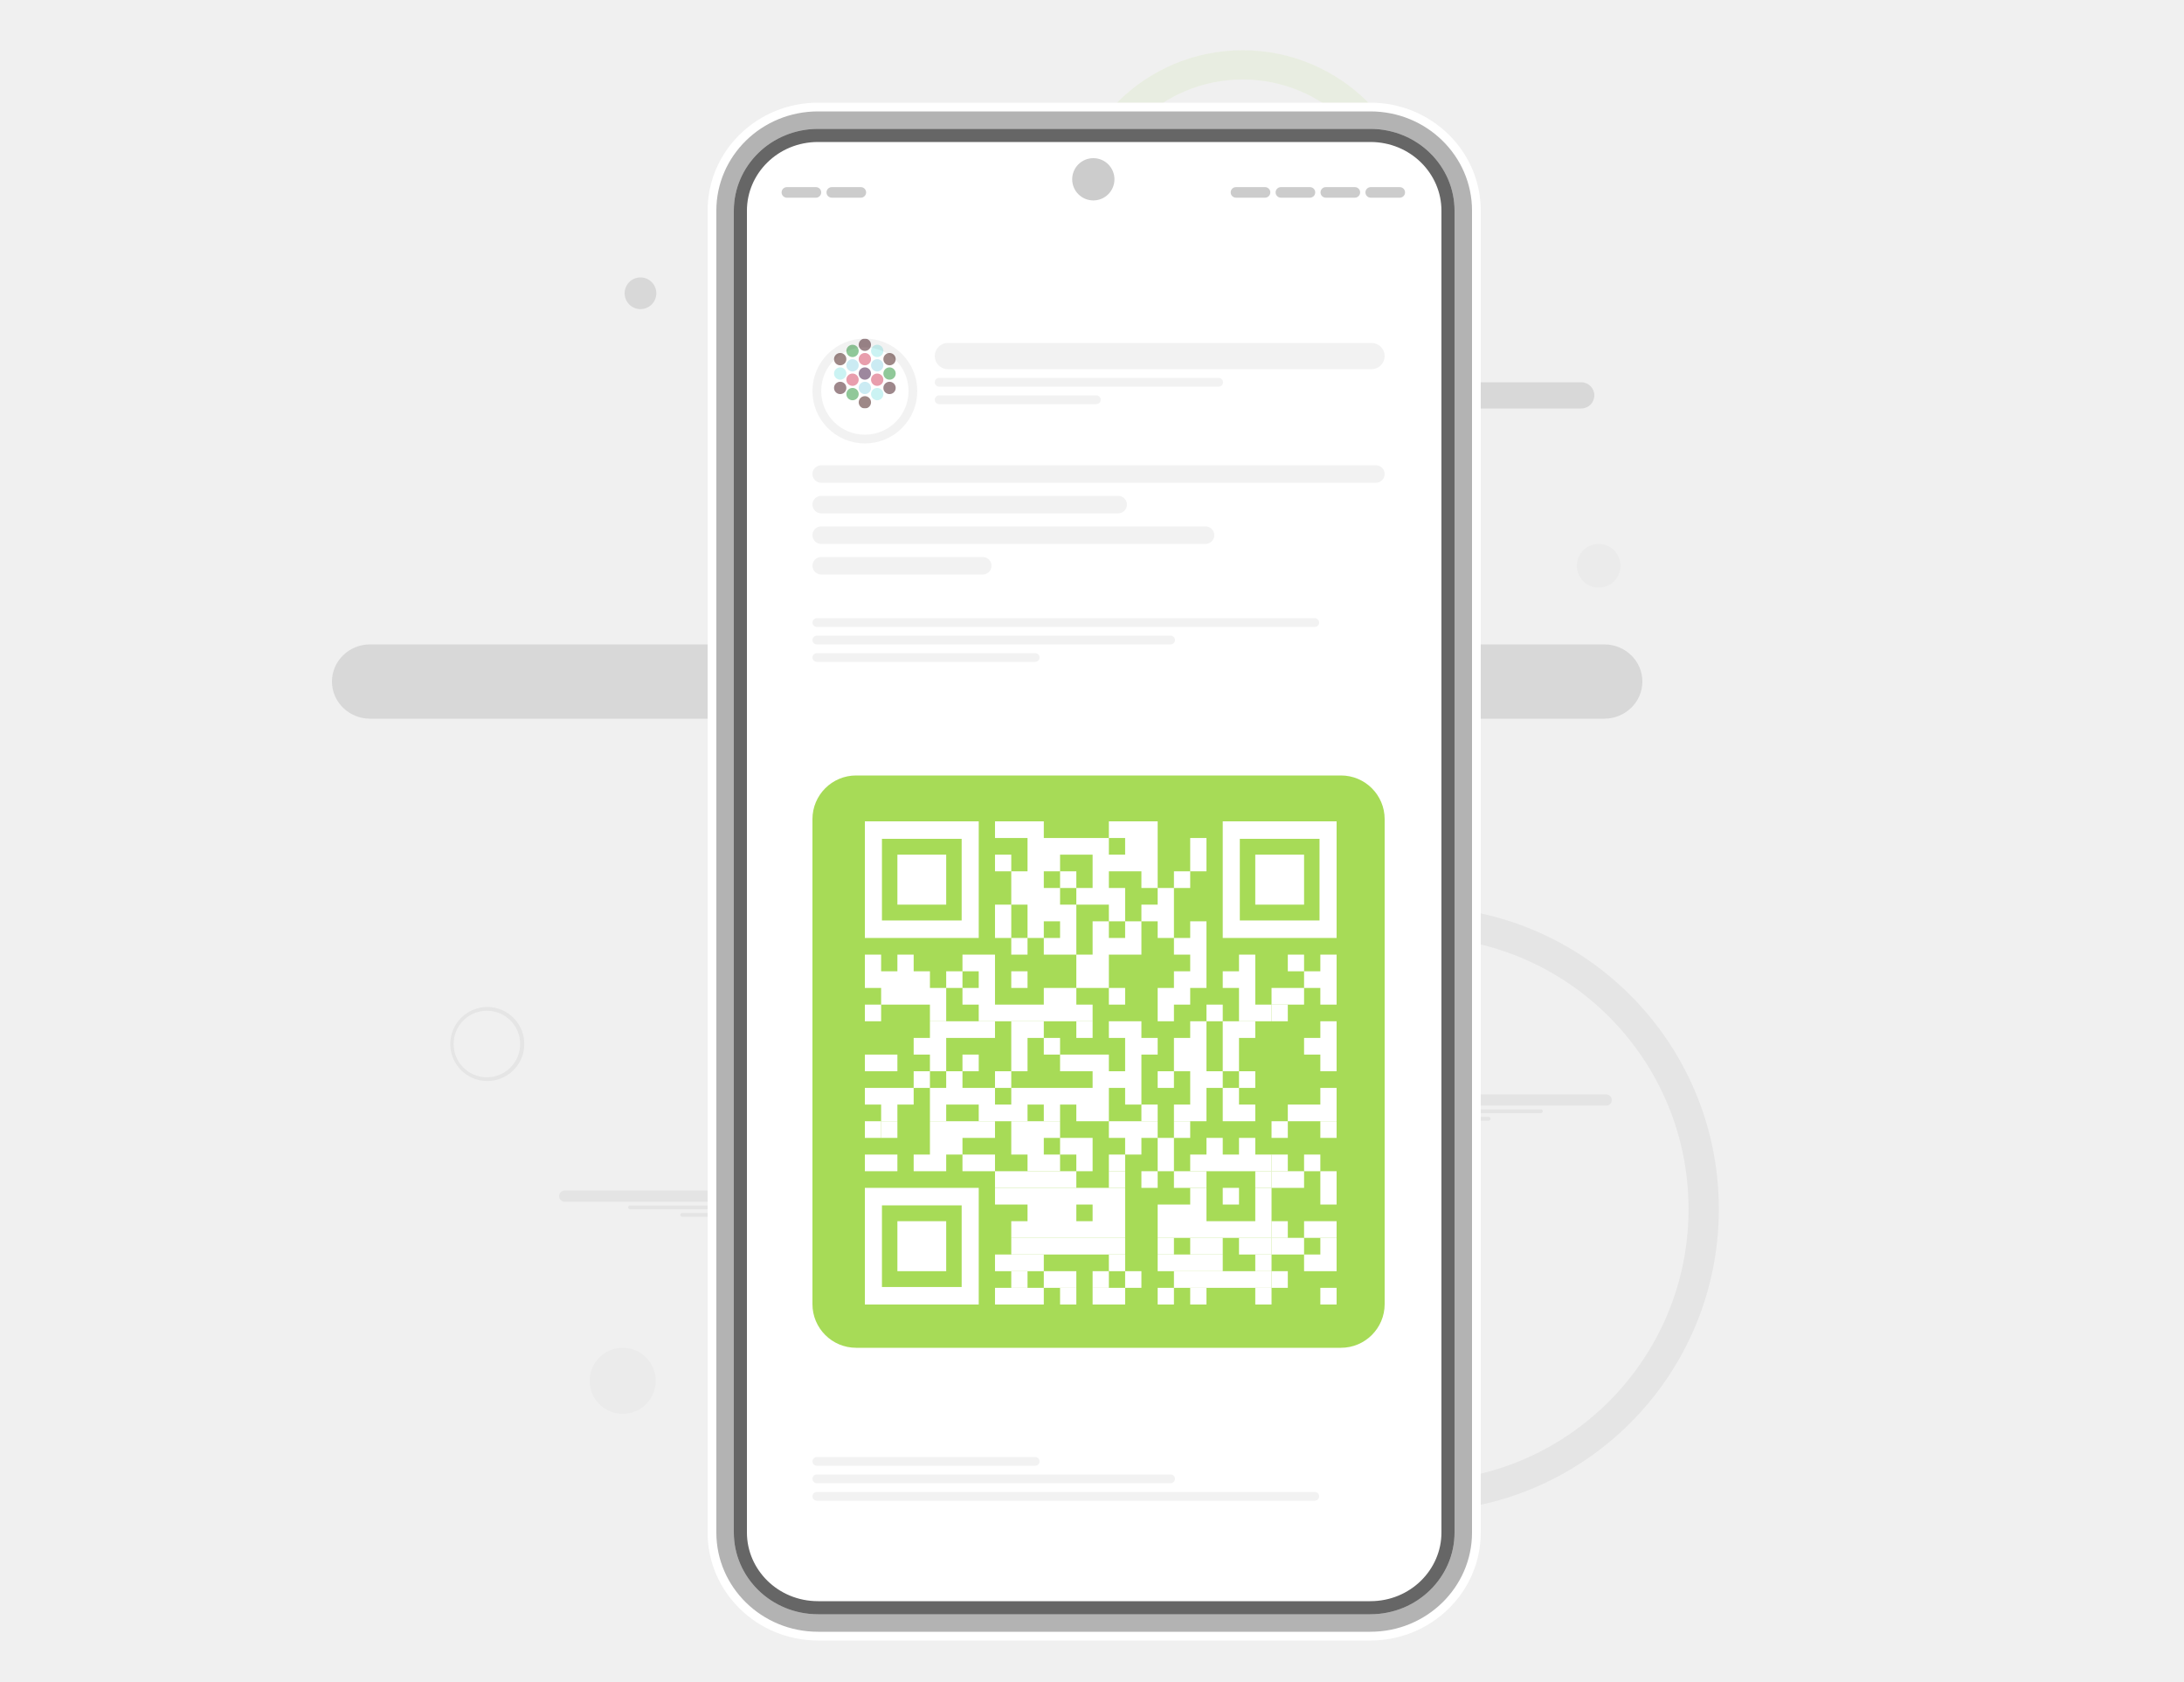
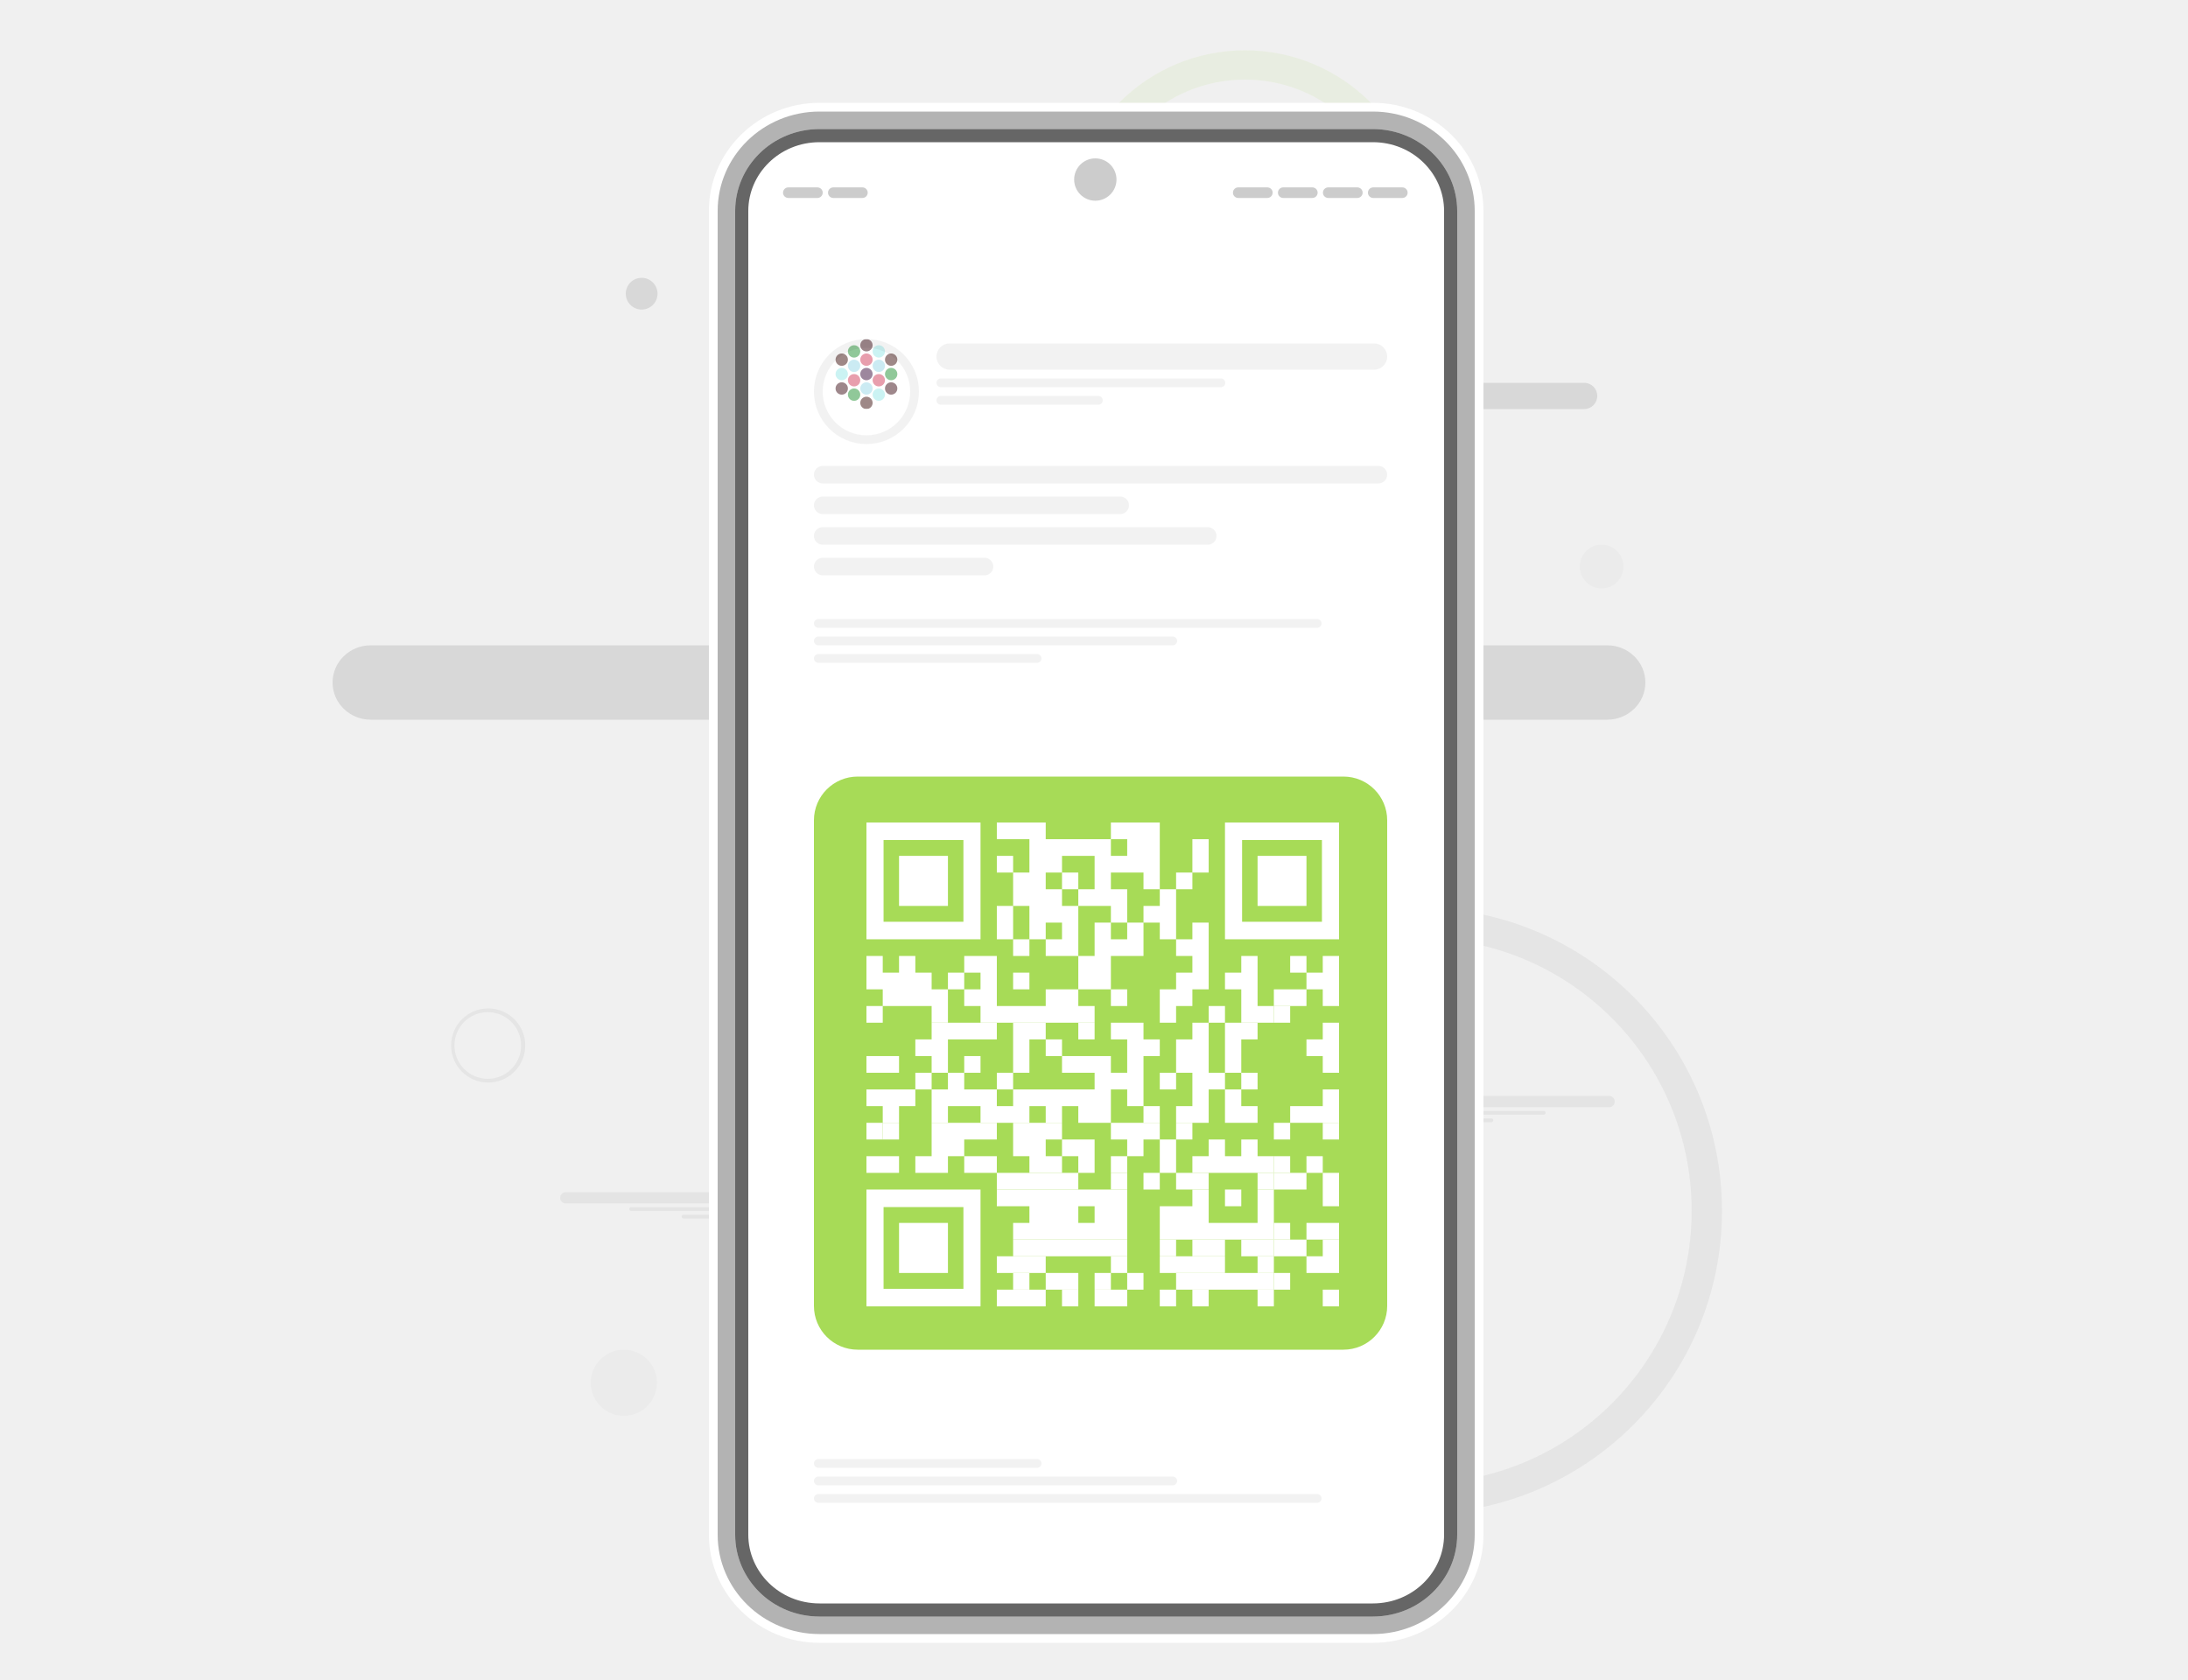
- <svg xmlns="http://www.w3.org/2000/svg" width="500" height="385" viewBox="0 0 500 385" fill="none">
+ <svg xmlns="http://www.w3.org/2000/svg" width="500" height="384" viewBox="0 0 500 384" fill="none">
  <path fill-rule="evenodd" clip-rule="evenodd" d="M324.251 339.077c34.421 0 62.326-27.905 62.326-62.326 0-34.422-27.905-62.326-62.326-62.326-34.422 0-62.326 27.904-62.326 62.326 0 34.421 27.904 62.326 62.326 62.326Zm0 6.925c38.246 0 69.251-31.005 69.251-69.251 0-38.246-31.005-69.251-69.251-69.251-38.246 0-69.251 31.005-69.251 69.251 0 38.246 31.005 69.251 69.251 69.251Z" fill="#000" fill-opacity=".05" />
  <circle cx="142.56" cy="316.06" r="7.56" fill="#000" fill-opacity=".02" />
  <circle cx="146.629" cy="67.129" r="3.629" fill="#000" fill-opacity=".1" />
  <path fill-rule="evenodd" clip-rule="evenodd" d="M111.467 246.588a7.621 7.621 0 1 0 0-15.242 7.621 7.621 0 0 0 0 15.242Zm0 .847a8.468 8.468 0 1 0 0-16.935 8.468 8.468 0 0 0 0 16.935Z" fill="#000" fill-opacity=".05" />
  <path opacity=".1" fill-rule="evenodd" clip-rule="evenodd" d="M284.5 85.804c18.669 0 33.804-15.135 33.804-33.804 0-18.67-15.135-33.804-33.804-33.804-18.669 0-33.804 15.135-33.804 33.804 0 18.67 15.135 33.804 33.804 33.804Zm0 6.696c22.368 0 40.5-18.132 40.5-40.5 0-22.367-18.132-40.5-40.5-40.5S244 29.633 244 52c0 22.368 18.132 40.5 40.5 40.5Z" fill="#A7DB57" />
  <rect opacity=".5" x="262" y="87.5" width="103" height="6" rx="3" fill="#000" fill-opacity=".2" />
  <path opacity=".5" d="M76 156c0 4.694 3.909 8.5 8.73 8.5h282.54c4.821 0 8.73-3.806 8.73-8.5s-3.909-8.5-8.73-8.5H84.73c-4.821 0-8.73 3.806-8.73 8.5Z" fill="#000" fill-opacity=".2" />
  <g opacity=".5" fill="#000" fill-opacity=".1">
    <path d="M325 251.786c0-.71.574-1.286 1.282-1.286h41.436c.708 0 1.282.576 1.282 1.286 0 .71-.574 1.285-1.282 1.285h-41.436a1.283 1.283 0 0 1-1.282-1.285ZM325 254.357c0-.237.191-.428.427-.428h27.34a.428.428 0 0 1 0 .857h-27.34a.428.428 0 0 1-.427-.429ZM325 256.071c0-.236.191-.428.427-.428h15.379a.428.428 0 0 1 0 .857h-15.379a.428.428 0 0 1-.427-.429Z" />
  </g>
  <g opacity=".5" fill="#000" fill-opacity=".1">
    <path d="M172 273.786c0-.71-.574-1.286-1.282-1.286h-41.436c-.708 0-1.282.576-1.282 1.286 0 .71.574 1.285 1.282 1.285h41.436c.708 0 1.282-.575 1.282-1.285ZM172 276.357a.427.427 0 0 0-.427-.428h-27.34a.428.428 0 0 0 0 .857h27.34a.428.428 0 0 0 .427-.429ZM172 278.071a.428.428 0 0 0-.427-.428h-15.379a.428.428 0 0 0 0 .857h15.379a.428.428 0 0 0 .427-.429Z" />
  </g>
  <circle cx="366" cy="129.5" r="5" fill="#000" fill-opacity=".02" />
  <path d="M162 48.202c0-13.643 11.321-24.702 25.286-24.702h126.428C327.679 23.5 339 34.56 339 48.202v302.596c0 13.643-11.321 24.702-25.286 24.702H187.286c-13.965 0-25.286-11.059-25.286-24.702V48.202Z" fill="#fff" />
  <path fill-rule="evenodd" clip-rule="evenodd" d="M187.286 25.5h126.428C326.619 25.5 337 35.708 337 48.202v302.596c0 12.494-10.381 22.702-23.286 22.702H187.286c-12.905 0-23.286-10.208-23.286-22.702V48.202c0-12.494 10.381-22.702 23.286-22.702Zm0 4h126.428C324.498 29.5 333 38.004 333 48.202v302.596c0 10.198-8.502 18.702-19.286 18.702H187.286c-10.784 0-19.286-8.504-19.286-18.702V48.202c0-10.198 8.502-18.702 19.286-18.702Z" fill="#000" fill-opacity=".3" />
  <path fill-rule="evenodd" clip-rule="evenodd" d="M187.286 29.5h126.428C324.498 29.5 333 38.004 333 48.202v302.596c0 10.198-8.502 18.702-19.286 18.702H187.286c-10.784 0-19.286-8.504-19.286-18.702V48.202c0-10.198 8.502-18.702 19.286-18.702Zm0 3h126.428c9.194 0 16.286 7.227 16.286 15.702v302.596c0 8.475-7.092 15.702-16.286 15.702H187.286c-9.194 0-16.286-7.227-16.286-15.702V48.202c0-8.475 7.092-15.702 16.286-15.702Z" fill="#000" fill-opacity=".6" />
  <rect x="178.935" y="42.83" width="9.072" height="2.419" rx="1.21" fill="#000" fill-opacity=".2" />
  <rect x="281.752" y="42.83" width="9.072" height="2.419" rx="1.21" fill="#000" fill-opacity=".2" />
  <rect x="302.316" y="42.83" width="9.072" height="2.419" rx="1.21" fill="#000" fill-opacity=".2" />
  <rect x="189.216" y="42.83" width="9.072" height="2.419" rx="1.21" fill="#000" fill-opacity=".2" />
  <rect x="292.034" y="42.83" width="9.072" height="2.419" rx="1.21" fill="#000" fill-opacity=".2" />
  <rect x="312.598" y="42.83" width="9.072" height="2.419" rx="1.21" fill="#000" fill-opacity=".2" />
  <circle cx="250.302" cy="41.039" r="4.838" fill="#000" fill-opacity=".2" />
  <g opacity=".5" clip-path="url(#a)">
    <circle cx="198" cy="78.912" fill="#3E0F18" r="1.412" />
    <circle cx="195.176" cy="80.323" fill="#229133" r="1.412" />
    <circle cx="200.823" cy="80.323" fill="#98E7E7" r="1.412" />
    <circle cx="198" cy="82.206" fill="#D13D5B" r="1.412" />
    <circle cx="203.647" cy="82.206" fill="#3E120F" r="1.412" />
    <circle cx="192.353" cy="82.206" fill="#3E120F" r="1.412" />
    <circle cx="195.176" cy="83.618" fill="#98D8E7" r="1.412" />
    <circle cx="200.823" cy="83.618" fill="#98D8E7" r="1.412" />
    <circle cx="198" cy="88.794" fill="#98D8E7" r="1.412" />
    <circle cx="203.647" cy="88.794" fill="#3E0F18" r="1.412" />
    <circle cx="192.353" cy="88.794" fill="#3E0F18" r="1.412" />
    <circle cx="195.176" cy="90.206" fill="#229133" r="1.412" />
    <circle cx="200.823" cy="90.206" fill="#98E7E7" r="1.412" />
    <circle cx="198" cy="92.088" fill="#3E120F" r="1.412" />
    <circle cx="198" cy="85.5" fill="#3C0F3E" r="1.412" />
    <circle cx="203.647" cy="85.5" fill="#229133" r="1.412" />
    <circle cx="192.353" cy="85.5" fill="#98E7E7" r="1.412" />
    <circle cx="195.176" cy="86.912" fill="#D13D5B" r="1.412" />
    <circle cx="200.823" cy="86.912" r="1.412" fill="#D13D5B" />
  </g>
  <circle opacity=".5" cx="198" cy="89.5" r="11" stroke="#000" stroke-opacity=".1" stroke-width="2" />
  <rect opacity=".5" x="214" y="78.5" width="103" height="6" rx="3" fill="#000" fill-opacity=".1" />
  <rect opacity=".5" x="214" y="86.5" width="66" height="2" rx="1" fill="#000" fill-opacity=".1" />
  <rect opacity=".5" x="186" y="106.5" width="131" height="4" rx="2" fill="#000" fill-opacity=".1" />
  <rect opacity=".5" x="186" y="120.5" width="92" height="4" rx="2" fill="#000" fill-opacity=".1" />
  <rect opacity=".5" x="214" y="90.5" width="38" height="2" rx="1" fill="#000" fill-opacity=".1" />
  <rect opacity=".5" x="186" y="113.5" width="72" height="4" rx="2" fill="#000" fill-opacity=".1" />
  <rect opacity=".5" x="186" y="127.5" width="41" height="4" rx="2" fill="#000" fill-opacity=".1" />
  <rect opacity=".5" x="186" y="341.5" width="116" height="2" rx="1" fill="#000" fill-opacity=".1" />
  <rect opacity=".5" x="186" y="333.5" width="52" height="2" rx="1" fill="#000" fill-opacity=".1" />
  <rect opacity=".5" x="186" y="337.5" width="83" height="2" rx="1" fill="#000" fill-opacity=".1" />
  <rect opacity=".5" width="116" height="2" rx="1" transform="matrix(1 0 0 -1 186 143.5)" fill="#000" fill-opacity=".1" />
  <rect opacity=".5" width="52" height="2" rx="1" transform="matrix(1 0 0 -1 186 151.5)" fill="#000" fill-opacity=".1" />
  <rect opacity=".5" width="83" height="2" rx="1" transform="matrix(1 0 0 -1 186 147.5)" fill="#000" fill-opacity=".1" />
  <rect x="186" y="177.5" width="131" height="131" rx="10" fill="#A7DB57" />
  <path d="M231.517 188h-3.724v3.814h3.724V188ZM235.241 188h-3.724v3.814h3.724V188ZM238.966 188h-3.725v3.814h3.725V188ZM257.586 188h-3.724v3.814h3.724V188ZM261.31 188h-3.724v3.814h3.724V188ZM265.034 188h-3.724v3.814h3.724V188ZM238.966 191.814h-3.725v3.813h3.725v-3.813ZM242.69 191.814h-3.724v3.813h3.724v-3.813ZM246.414 191.814h-3.724v3.813h3.724v-3.813ZM250.138 191.814h-3.724v3.813h3.724v-3.813ZM253.862 191.814h-3.724v3.813h3.724v-3.813ZM261.31 191.814h-3.724v3.813h3.724v-3.813ZM265.034 191.814h-3.724v3.813h3.724v-3.813ZM276.207 191.814h-3.724v3.813h3.724v-3.813ZM231.517 195.627h-3.724v3.814h3.724v-3.814ZM238.966 195.627h-3.725v3.814h3.725v-3.814ZM242.69 195.627h-3.724v3.814h3.724v-3.814ZM253.862 195.627h-3.724v3.814h3.724v-3.814ZM257.586 195.627h-3.724v3.814h3.724v-3.814ZM261.31 195.627h-3.724v3.814h3.724v-3.814ZM265.034 195.627h-3.724v3.814h3.724v-3.814ZM276.207 195.627h-3.724v3.814h3.724v-3.814ZM235.241 199.441h-3.724v3.813h3.724v-3.813ZM238.966 199.441h-3.725v3.813h3.725v-3.813ZM246.414 199.441h-3.724v3.813h3.724v-3.813ZM253.862 199.441h-3.724v3.813h3.724v-3.813ZM265.034 199.441h-3.724v3.813h3.724v-3.813ZM272.483 199.441h-3.724v3.813h3.724v-3.813ZM235.241 203.254h-3.724v3.814h3.724v-3.814ZM238.966 203.254h-3.725v3.814h3.725v-3.814ZM242.69 203.254h-3.724v3.814h3.724v-3.814ZM250.138 203.254h-3.724v3.814h3.724v-3.814ZM253.862 203.254h-3.724v3.814h3.724v-3.814ZM257.586 203.254h-3.724v3.814h3.724v-3.814ZM268.759 203.254h-3.725v3.814h3.725v-3.814ZM231.517 207.068h-3.724v3.813h3.724v-3.813ZM238.966 207.068h-3.725v3.813h3.725v-3.813ZM242.69 207.068h-3.724v3.813h3.724v-3.813ZM246.414 207.068h-3.724v3.813h3.724v-3.813ZM257.586 207.068h-3.724v3.813h3.724v-3.813ZM265.034 207.068h-3.724v3.813h3.724v-3.813ZM268.759 207.068h-3.725v3.813h3.725v-3.813ZM231.517 210.881h-3.724v3.814h3.724v-3.814ZM238.966 210.881h-3.725v3.814h3.725v-3.814ZM246.414 210.881h-3.724v3.814h3.724v-3.814ZM253.862 210.881h-3.724v3.814h3.724v-3.814ZM261.31 210.881h-3.724v3.814h3.724v-3.814ZM268.759 210.881h-3.725v3.814h3.725v-3.814ZM276.207 210.881h-3.724v3.814h3.724v-3.814ZM235.241 214.695h-3.724v3.813h3.724v-3.813ZM242.69 214.695h-3.724v3.813h3.724v-3.813ZM246.414 214.695h-3.724v3.813h3.724v-3.813ZM253.862 214.695h-3.724v3.813h3.724v-3.813ZM257.586 214.695h-3.724v3.813h3.724v-3.813ZM261.31 214.695h-3.724v3.813h3.724v-3.813ZM272.483 214.695h-3.724v3.813h3.724v-3.813ZM276.207 214.695h-3.724v3.813h3.724v-3.813ZM201.724 218.508H198v3.814h3.724v-3.814ZM209.172 218.508h-3.724v3.814h3.724v-3.814ZM224.069 218.508h-3.724v3.814h3.724v-3.814ZM227.793 218.508h-3.724v3.814h3.724v-3.814ZM250.138 218.508h-3.724v3.814h3.724v-3.814ZM253.862 218.508h-3.724v3.814h3.724v-3.814ZM276.207 218.508h-3.724v3.814h3.724v-3.814ZM287.379 218.508h-3.724v3.814h3.724v-3.814ZM298.552 218.508h-3.724v3.814h3.724v-3.814ZM306 218.508h-3.724v3.814H306v-3.814ZM201.724 222.322H198v3.813h3.724v-3.813ZM205.448 222.322h-3.724v3.813h3.724v-3.813ZM209.172 222.322h-3.724v3.813h3.724v-3.813ZM212.897 222.322h-3.725v3.813h3.725v-3.813ZM220.345 222.322h-3.724v3.813h3.724v-3.813ZM227.793 222.322h-3.724v3.813h3.724v-3.813ZM235.241 222.322h-3.724v3.813h3.724v-3.813ZM250.138 222.322h-3.724v3.813h3.724v-3.813ZM253.862 222.322h-3.724v3.813h3.724v-3.813ZM272.483 222.322h-3.724v3.813h3.724v-3.813ZM276.207 222.322h-3.724v3.813h3.724v-3.813ZM283.655 222.322h-3.724v3.813h3.724v-3.813ZM287.379 222.322h-3.724v3.813h3.724v-3.813ZM302.276 222.322h-3.724v3.813h3.724v-3.813ZM306 222.322h-3.724v3.813H306v-3.813ZM205.448 226.135h-3.724v3.814h3.724v-3.814ZM209.172 226.135h-3.724v3.814h3.724v-3.814ZM212.897 226.135h-3.725v3.814h3.725v-3.814ZM216.621 226.135h-3.724v3.814h3.724v-3.814ZM224.069 226.135h-3.724v3.814h3.724v-3.814ZM227.793 226.135h-3.724v3.814h3.724v-3.814ZM242.69 226.135h-3.724v3.814h3.724v-3.814ZM246.414 226.135h-3.724v3.814h3.724v-3.814ZM257.586 226.135h-3.724v3.814h3.724v-3.814ZM268.759 226.135h-3.725v3.814h3.725v-3.814ZM272.483 226.135h-3.724v3.814h3.724v-3.814ZM287.379 226.135h-3.724v3.814h3.724v-3.814ZM294.828 226.135h-3.725v3.814h3.725v-3.814ZM298.552 226.135h-3.724v3.814h3.724v-3.814ZM306 226.135h-3.724v3.814H306v-3.814ZM201.724 229.949H198v3.813h3.724v-3.813ZM216.621 229.949h-3.724v3.813h3.724v-3.813ZM227.793 229.949h-3.724v3.813h3.724v-3.813ZM231.517 229.949h-3.724v3.813h3.724v-3.813ZM235.241 229.949h-3.724v3.813h3.724v-3.813ZM238.966 229.949h-3.725v3.813h3.725v-3.813ZM242.69 229.949h-3.724v3.813h3.724v-3.813ZM246.414 229.949h-3.724v3.813h3.724v-3.813ZM250.138 229.949h-3.724v3.813h3.724v-3.813ZM268.759 229.949h-3.725v3.813h3.725v-3.813ZM279.931 229.949h-3.724v3.813h3.724v-3.813ZM287.379 229.949h-3.724v3.813h3.724v-3.813ZM291.103 229.949h-3.724v3.813h3.724v-3.813Z" fill="#fff" />
  <path d="M294.828 229.949h-3.725v3.813h3.725v-3.813ZM216.621 233.762h-3.724v3.814h3.724v-3.814ZM220.345 233.762h-3.724v3.814h3.724v-3.814ZM224.069 233.762h-3.724v3.814h3.724v-3.814ZM227.793 233.762h-3.724v3.814h3.724v-3.814ZM235.241 233.762h-3.724v3.814h3.724v-3.814ZM238.966 233.762h-3.725v3.814h3.725v-3.814ZM250.138 233.762h-3.724v3.814h3.724v-3.814ZM257.586 233.762h-3.724v3.814h3.724v-3.814ZM261.31 233.762h-3.724v3.814h3.724v-3.814ZM276.207 233.762h-3.724v3.814h3.724v-3.814ZM283.655 233.762h-3.724v3.814h3.724v-3.814ZM287.379 233.762h-3.724v3.814h3.724v-3.814ZM306 233.762h-3.724v3.814H306v-3.814ZM212.897 237.576h-3.725v3.813h3.725v-3.813ZM216.621 237.576h-3.724v3.813h3.724v-3.813ZM235.241 237.576h-3.724v3.813h3.724v-3.813ZM242.69 237.576h-3.724v3.813h3.724v-3.813ZM261.31 237.576h-3.724v3.813h3.724v-3.813ZM265.034 237.576h-3.724v3.813h3.724v-3.813ZM272.483 237.576h-3.724v3.813h3.724v-3.813ZM276.207 237.576h-3.724v3.813h3.724v-3.813ZM283.655 237.576h-3.724v3.813h3.724v-3.813ZM302.276 237.576h-3.724v3.813h3.724v-3.813ZM306 237.576h-3.724v3.813H306v-3.813ZM201.724 241.389H198v3.814h3.724v-3.814ZM205.448 241.389h-3.724v3.814h3.724v-3.814ZM216.621 241.389h-3.724v3.814h3.724v-3.814ZM224.069 241.389h-3.724v3.814h3.724v-3.814ZM235.241 241.389h-3.724v3.814h3.724v-3.814ZM246.414 241.389h-3.724v3.814h3.724v-3.814ZM250.138 241.389h-3.724v3.814h3.724v-3.814ZM253.862 241.389h-3.724v3.814h3.724v-3.814ZM261.31 241.389h-3.724v3.814h3.724v-3.814ZM272.483 241.389h-3.724v3.814h3.724v-3.814ZM276.207 241.389h-3.724v3.814h3.724v-3.814ZM283.655 241.389h-3.724v3.814h3.724v-3.814ZM306 241.389h-3.724v3.814H306v-3.814ZM212.897 245.203h-3.725v3.813h3.725v-3.813ZM220.345 245.203h-3.724v3.813h3.724v-3.813ZM231.517 245.203h-3.724v3.813h3.724v-3.813ZM253.862 245.203h-3.724v3.813h3.724v-3.813ZM257.586 245.203h-3.724v3.813h3.724v-3.813ZM261.31 245.203h-3.724v3.813h3.724v-3.813ZM268.759 245.203h-3.725v3.813h3.725v-3.813ZM276.207 245.203h-3.724v3.813h3.724v-3.813ZM279.931 245.203h-3.724v3.813h3.724v-3.813ZM287.379 245.203h-3.724v3.813h3.724v-3.813ZM201.724 249.016H198v3.814h3.724v-3.814ZM205.448 249.016h-3.724v3.814h3.724v-3.814ZM209.172 249.016h-3.724v3.814h3.724v-3.814ZM216.621 249.016h-3.724v3.814h3.724v-3.814ZM220.345 249.016h-3.724v3.814h3.724v-3.814ZM224.069 249.016h-3.724v3.814h3.724v-3.814ZM227.793 249.016h-3.724v3.814h3.724v-3.814ZM235.241 249.016h-3.724v3.814h3.724v-3.814ZM238.966 249.016h-3.725v3.814h3.725v-3.814ZM242.69 249.016h-3.724v3.814h3.724v-3.814ZM246.414 249.016h-3.724v3.814h3.724v-3.814ZM250.138 249.016h-3.724v3.814h3.724v-3.814ZM253.862 249.016h-3.724v3.814h3.724v-3.814ZM261.31 249.016h-3.724v3.814h3.724v-3.814ZM276.207 249.016h-3.724v3.814h3.724v-3.814ZM283.655 249.016h-3.724v3.814h3.724v-3.814ZM306 249.016h-3.724v3.814H306v-3.814ZM205.448 252.83h-3.724v3.813h3.724v-3.813ZM216.621 252.83h-3.724v3.813h3.724v-3.813ZM227.793 252.83h-3.724v3.813h3.724v-3.813ZM231.517 252.83h-3.724v3.813h3.724v-3.813ZM235.241 252.83h-3.724v3.813h3.724v-3.813ZM242.69 252.83h-3.724v3.813h3.724v-3.813ZM250.138 252.83h-3.724v3.813h3.724v-3.813ZM253.862 252.83h-3.724v3.813h3.724v-3.813ZM265.034 252.83h-3.724v3.813h3.724v-3.813ZM272.483 252.83h-3.724v3.813h3.724v-3.813ZM276.207 252.83h-3.724v3.813h3.724v-3.813ZM283.655 252.83h-3.724v3.813h3.724v-3.813ZM287.379 252.83h-3.724v3.813h3.724v-3.813ZM298.552 252.83h-3.724v3.813h3.724v-3.813ZM302.276 252.83h-3.724v3.813h3.724v-3.813ZM306 252.83h-3.724v3.813H306v-3.813ZM201.724 256.643H198v3.814h3.724v-3.814Z" fill="#fff" />
  <path d="M205.448 256.643h-3.724v3.814h3.724v-3.814ZM216.621 256.643h-3.724v3.814h3.724v-3.814ZM220.345 256.643h-3.724v3.814h3.724v-3.814ZM224.069 256.643h-3.724v3.814h3.724v-3.814ZM227.793 256.643h-3.724v3.814h3.724v-3.814ZM235.241 256.643h-3.724v3.814h3.724v-3.814ZM238.966 256.643h-3.725v3.814h3.725v-3.814ZM242.69 256.643h-3.724v3.814h3.724v-3.814ZM257.586 256.643h-3.724v3.814h3.724v-3.814ZM261.31 256.643h-3.724v3.814h3.724v-3.814ZM265.034 256.643h-3.724v3.814h3.724v-3.814ZM272.483 256.643h-3.724v3.814h3.724v-3.814ZM294.828 256.643h-3.725v3.814h3.725v-3.814ZM306 256.643h-3.724v3.814H306v-3.814ZM216.621 260.457h-3.724v3.813h3.724v-3.813ZM220.345 260.457h-3.724v3.813h3.724v-3.813ZM235.241 260.457h-3.724v3.813h3.724v-3.813ZM238.966 260.457h-3.725v3.813h3.725v-3.813ZM246.414 260.457h-3.724v3.813h3.724v-3.813ZM250.138 260.457h-3.724v3.813h3.724v-3.813ZM261.31 260.457h-3.724v3.813h3.724v-3.813ZM268.759 260.457h-3.725v3.813h3.725v-3.813ZM279.931 260.457h-3.724v3.813h3.724v-3.813ZM287.379 260.457h-3.724v3.813h3.724v-3.813ZM201.724 264.27H198v3.814h3.724v-3.814ZM205.448 264.27h-3.724v3.814h3.724v-3.814ZM212.897 264.27h-3.725v3.814h3.725v-3.814ZM216.621 264.27h-3.724v3.814h3.724v-3.814ZM224.069 264.27h-3.724v3.814h3.724v-3.814ZM227.793 264.27h-3.724v3.814h3.724v-3.814ZM238.966 264.27h-3.725v3.814h3.725v-3.814ZM242.69 264.27h-3.724v3.814h3.724v-3.814ZM250.138 264.27h-3.724v3.814h3.724v-3.814ZM257.586 264.27h-3.724v3.814h3.724v-3.814ZM268.759 264.27h-3.725v3.814h3.725v-3.814ZM276.207 264.27h-3.724v3.814h3.724v-3.814ZM279.931 264.27h-3.724v3.814h3.724v-3.814ZM283.655 264.27h-3.724v3.814h3.724v-3.814ZM287.379 264.27h-3.724v3.814h3.724v-3.814ZM291.103 264.27h-3.724v3.814h3.724v-3.814Z" fill="#fff" />
  <path d="M294.828 264.27h-3.725v3.814h3.725v-3.814ZM302.276 264.27h-3.724v3.814h3.724v-3.814ZM231.517 268.084h-3.724v3.813h3.724v-3.813ZM235.241 268.084h-3.724v3.813h3.724v-3.813ZM238.966 268.084h-3.725v3.813h3.725v-3.813ZM242.69 268.084h-3.724v3.813h3.724v-3.813ZM246.414 268.084h-3.724v3.813h3.724v-3.813ZM257.586 268.084h-3.724v3.813h3.724v-3.813ZM265.034 268.084h-3.724v3.813h3.724v-3.813ZM272.483 268.084h-3.724v3.813h3.724v-3.813ZM276.207 268.084h-3.724v3.813h3.724v-3.813ZM291.103 268.084h-3.724v3.813h3.724v-3.813Z" fill="#fff" />
  <path d="M294.828 268.084h-3.725v3.813h3.725v-3.813ZM298.552 268.084h-3.724v3.813h3.724v-3.813ZM306 268.084h-3.724v3.813H306v-3.813ZM231.517 271.897h-3.724v3.814h3.724v-3.814ZM235.241 271.897h-3.724v3.814h3.724v-3.814ZM238.966 271.897h-3.725v3.814h3.725v-3.814ZM242.69 271.897h-3.724v3.814h3.724v-3.814ZM246.414 271.897h-3.724v3.814h3.724v-3.814ZM250.138 271.897h-3.724v3.814h3.724v-3.814ZM253.862 271.897h-3.724v3.814h3.724v-3.814ZM257.586 271.897h-3.724v3.814h3.724v-3.814ZM276.207 271.897h-3.724v3.814h3.724v-3.814ZM283.655 271.897h-3.724v3.814h3.724v-3.814ZM291.103 271.897h-3.724v3.814h3.724v-3.814ZM306 271.897h-3.724v3.814H306v-3.814ZM238.966 275.711h-3.725v3.813h3.725v-3.813ZM242.69 275.711h-3.724v3.813h3.724v-3.813ZM246.414 275.711h-3.724v3.813h3.724v-3.813ZM253.862 275.711h-3.724v3.813h3.724v-3.813ZM257.586 275.711h-3.724v3.813h3.724v-3.813ZM268.759 275.711h-3.725v3.813h3.725v-3.813ZM272.483 275.711h-3.724v3.813h3.724v-3.813ZM276.207 275.711h-3.724v3.813h3.724v-3.813ZM291.103 275.711h-3.724v3.813h3.724v-3.813ZM235.241 279.524h-3.724v3.814h3.724v-3.814ZM238.966 279.524h-3.725v3.814h3.725v-3.814ZM242.69 279.524h-3.724v3.814h3.724v-3.814ZM246.414 279.524h-3.724v3.814h3.724v-3.814ZM250.138 279.524h-3.724v3.814h3.724v-3.814ZM253.862 279.524h-3.724v3.814h3.724v-3.814ZM257.586 279.524h-3.724v3.814h3.724v-3.814ZM268.759 279.524h-3.725v3.814h3.725v-3.814ZM272.483 279.524h-3.724v3.814h3.724v-3.814ZM276.207 279.524h-3.724v3.814h3.724v-3.814ZM279.931 279.524h-3.724v3.814h3.724v-3.814ZM283.655 279.524h-3.724v3.814h3.724v-3.814ZM287.379 279.524h-3.724v3.814h3.724v-3.814ZM291.103 279.524h-3.724v3.814h3.724v-3.814Z" fill="#fff" />
  <path d="M294.828 279.524h-3.725v3.814h3.725v-3.814ZM302.276 279.524h-3.724v3.814h3.724v-3.814ZM306 279.524h-3.724v3.814H306v-3.814ZM235.241 283.338h-3.724v3.813h3.724v-3.813ZM238.966 283.338h-3.725v3.813h3.725v-3.813ZM242.69 283.338h-3.724v3.813h3.724v-3.813ZM246.414 283.338h-3.724v3.813h3.724v-3.813ZM250.138 283.338h-3.724v3.813h3.724v-3.813ZM253.862 283.338h-3.724v3.813h3.724v-3.813ZM257.586 283.338h-3.724v3.813h3.724v-3.813ZM268.759 283.338h-3.725v3.813h3.725v-3.813ZM276.207 283.338h-3.724v3.813h3.724v-3.813ZM279.931 283.338h-3.724v3.813h3.724v-3.813ZM287.379 283.338h-3.724v3.813h3.724v-3.813ZM291.103 283.338h-3.724v3.813h3.724v-3.813Z" fill="#fff" />
  <path d="M294.828 283.338h-3.725v3.813h3.725v-3.813ZM298.552 283.338h-3.724v3.813h3.724v-3.813ZM306 283.338h-3.724v3.813H306v-3.813ZM231.517 287.151h-3.724v3.814h3.724v-3.814ZM235.241 287.151h-3.724v3.814h3.724v-3.814ZM238.966 287.151h-3.725v3.814h3.725v-3.814ZM257.586 287.151h-3.724v3.814h3.724v-3.814ZM268.759 287.151h-3.725v3.814h3.725v-3.814ZM272.483 287.151h-3.724v3.814h3.724v-3.814ZM276.207 287.151h-3.724v3.814h3.724v-3.814ZM279.931 287.151h-3.724v3.814h3.724v-3.814ZM291.103 287.151h-3.724v3.814h3.724v-3.814ZM302.276 287.151h-3.724v3.814h3.724v-3.814ZM306 287.151h-3.724v3.814H306v-3.814Z" fill="#fff" />
  <path d="M235.241 290.965h-3.724v3.813h3.724v-3.813ZM242.69 290.965h-3.724v3.813h3.724v-3.813ZM246.414 290.965h-3.724v3.813h3.724v-3.813ZM253.862 290.965h-3.724v3.813h3.724v-3.813ZM261.31 290.965h-3.724v3.813h3.724v-3.813ZM272.483 290.965h-3.724v3.813h3.724v-3.813ZM276.207 290.965h-3.724v3.813h3.724v-3.813ZM279.931 290.965h-3.724v3.813h3.724v-3.813ZM283.655 290.965h-3.724v3.813h3.724v-3.813ZM287.379 290.965h-3.724v3.813h3.724v-3.813ZM291.103 290.965h-3.724v3.813h3.724v-3.813Z" fill="#fff" />
  <path d="M294.828 290.965h-3.725v3.813h3.725v-3.813ZM231.517 294.778h-3.724v3.814h3.724v-3.814ZM235.241 294.778h-3.724v3.814h3.724v-3.814ZM238.966 294.778h-3.725v3.814h3.725v-3.814ZM246.414 294.778h-3.724v3.814h3.724v-3.814ZM253.862 294.778h-3.724v3.814h3.724v-3.814ZM257.586 294.778h-3.724v3.814h3.724v-3.814ZM268.759 294.778h-3.725v3.814h3.725v-3.814ZM276.207 294.778h-3.724v3.814h3.724v-3.814ZM291.103 294.778h-3.724v3.814h3.724v-3.814ZM306 294.778h-3.724v3.814H306v-3.814ZM198 188v26.695h26.069V188H198Zm22.159 22.69H201.91v-18.686h18.249v18.686ZM279.931 188v26.695H306V188h-26.069Zm22.159 22.69h-18.249v-18.686h18.249v18.686ZM198 271.897v26.695h26.069v-26.695H198Zm22.159 22.691H201.91v-18.686h18.249v18.686Z" fill="#fff" />
  <path d="M216.621 195.627h-11.173v11.441h11.173v-11.441ZM298.552 195.627h-11.173v11.441h11.173v-11.441ZM216.621 279.524h-11.173v11.441h11.173v-11.441Z" fill="#fff" />
  <defs>
    <clipPath id="a">
      <path fill="#fff" transform="translate(190 77.5)" d="M0 0h16v16H0z" />
    </clipPath>
  </defs>
</svg>
